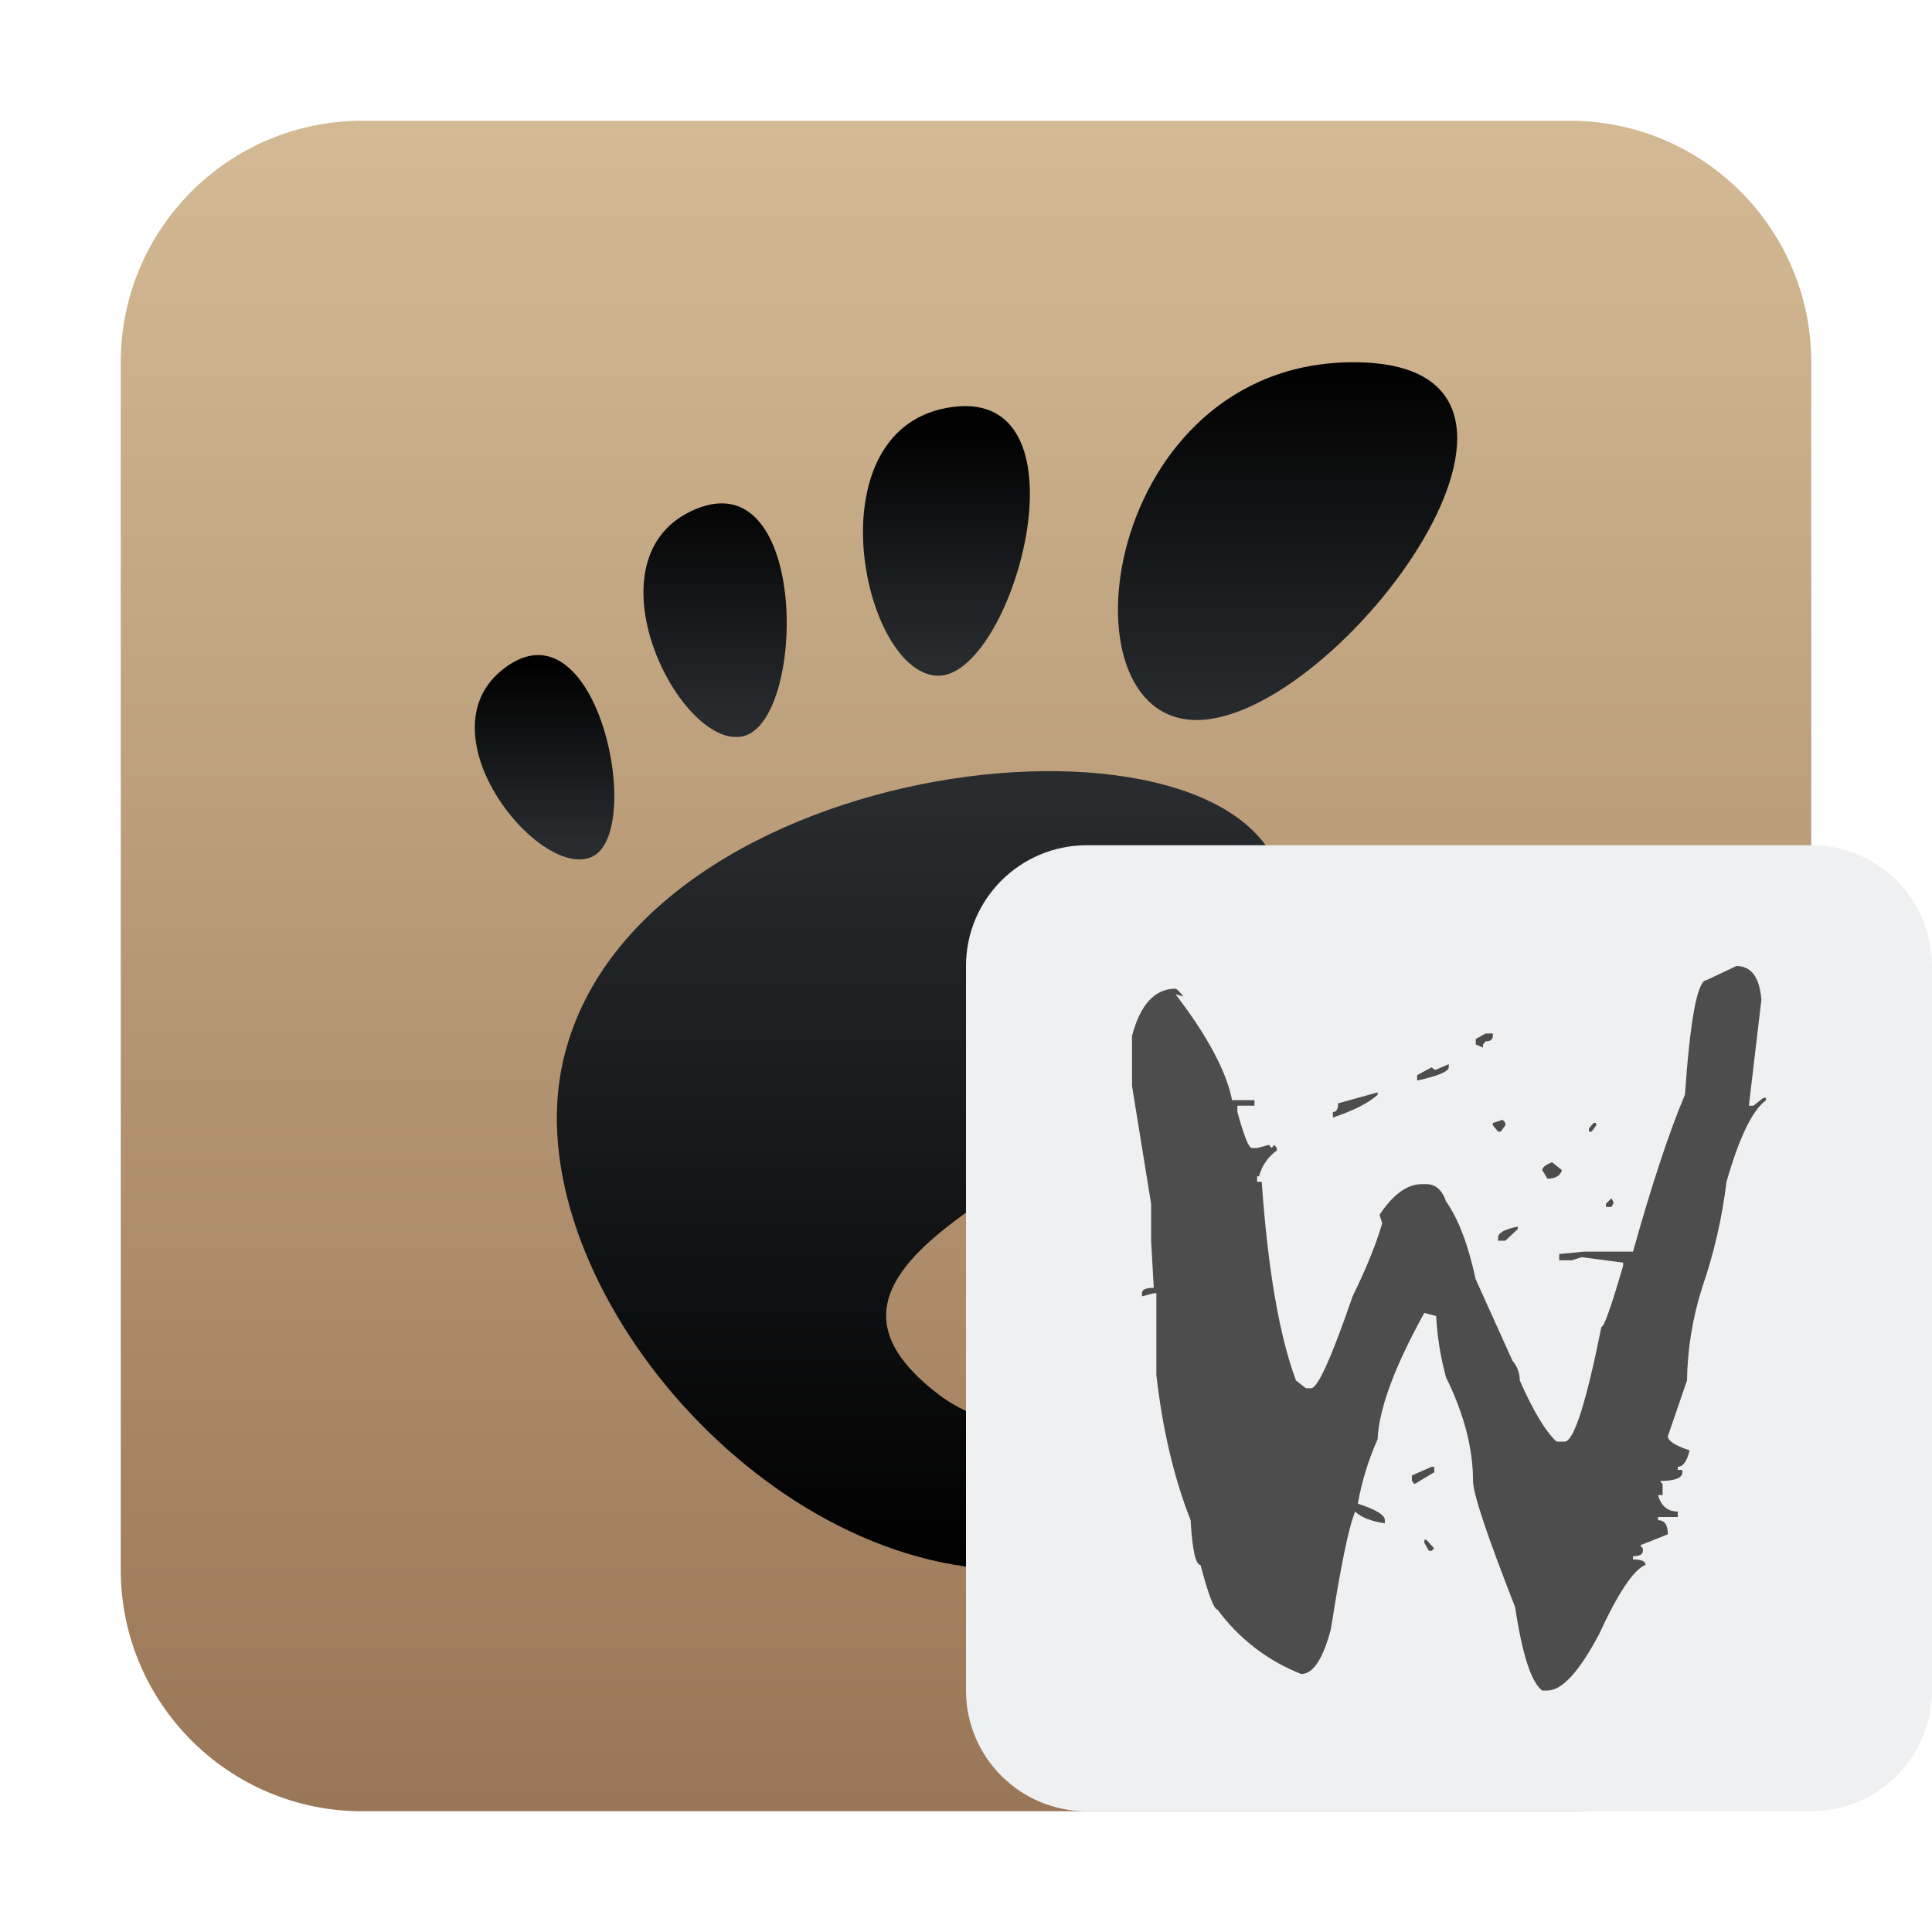
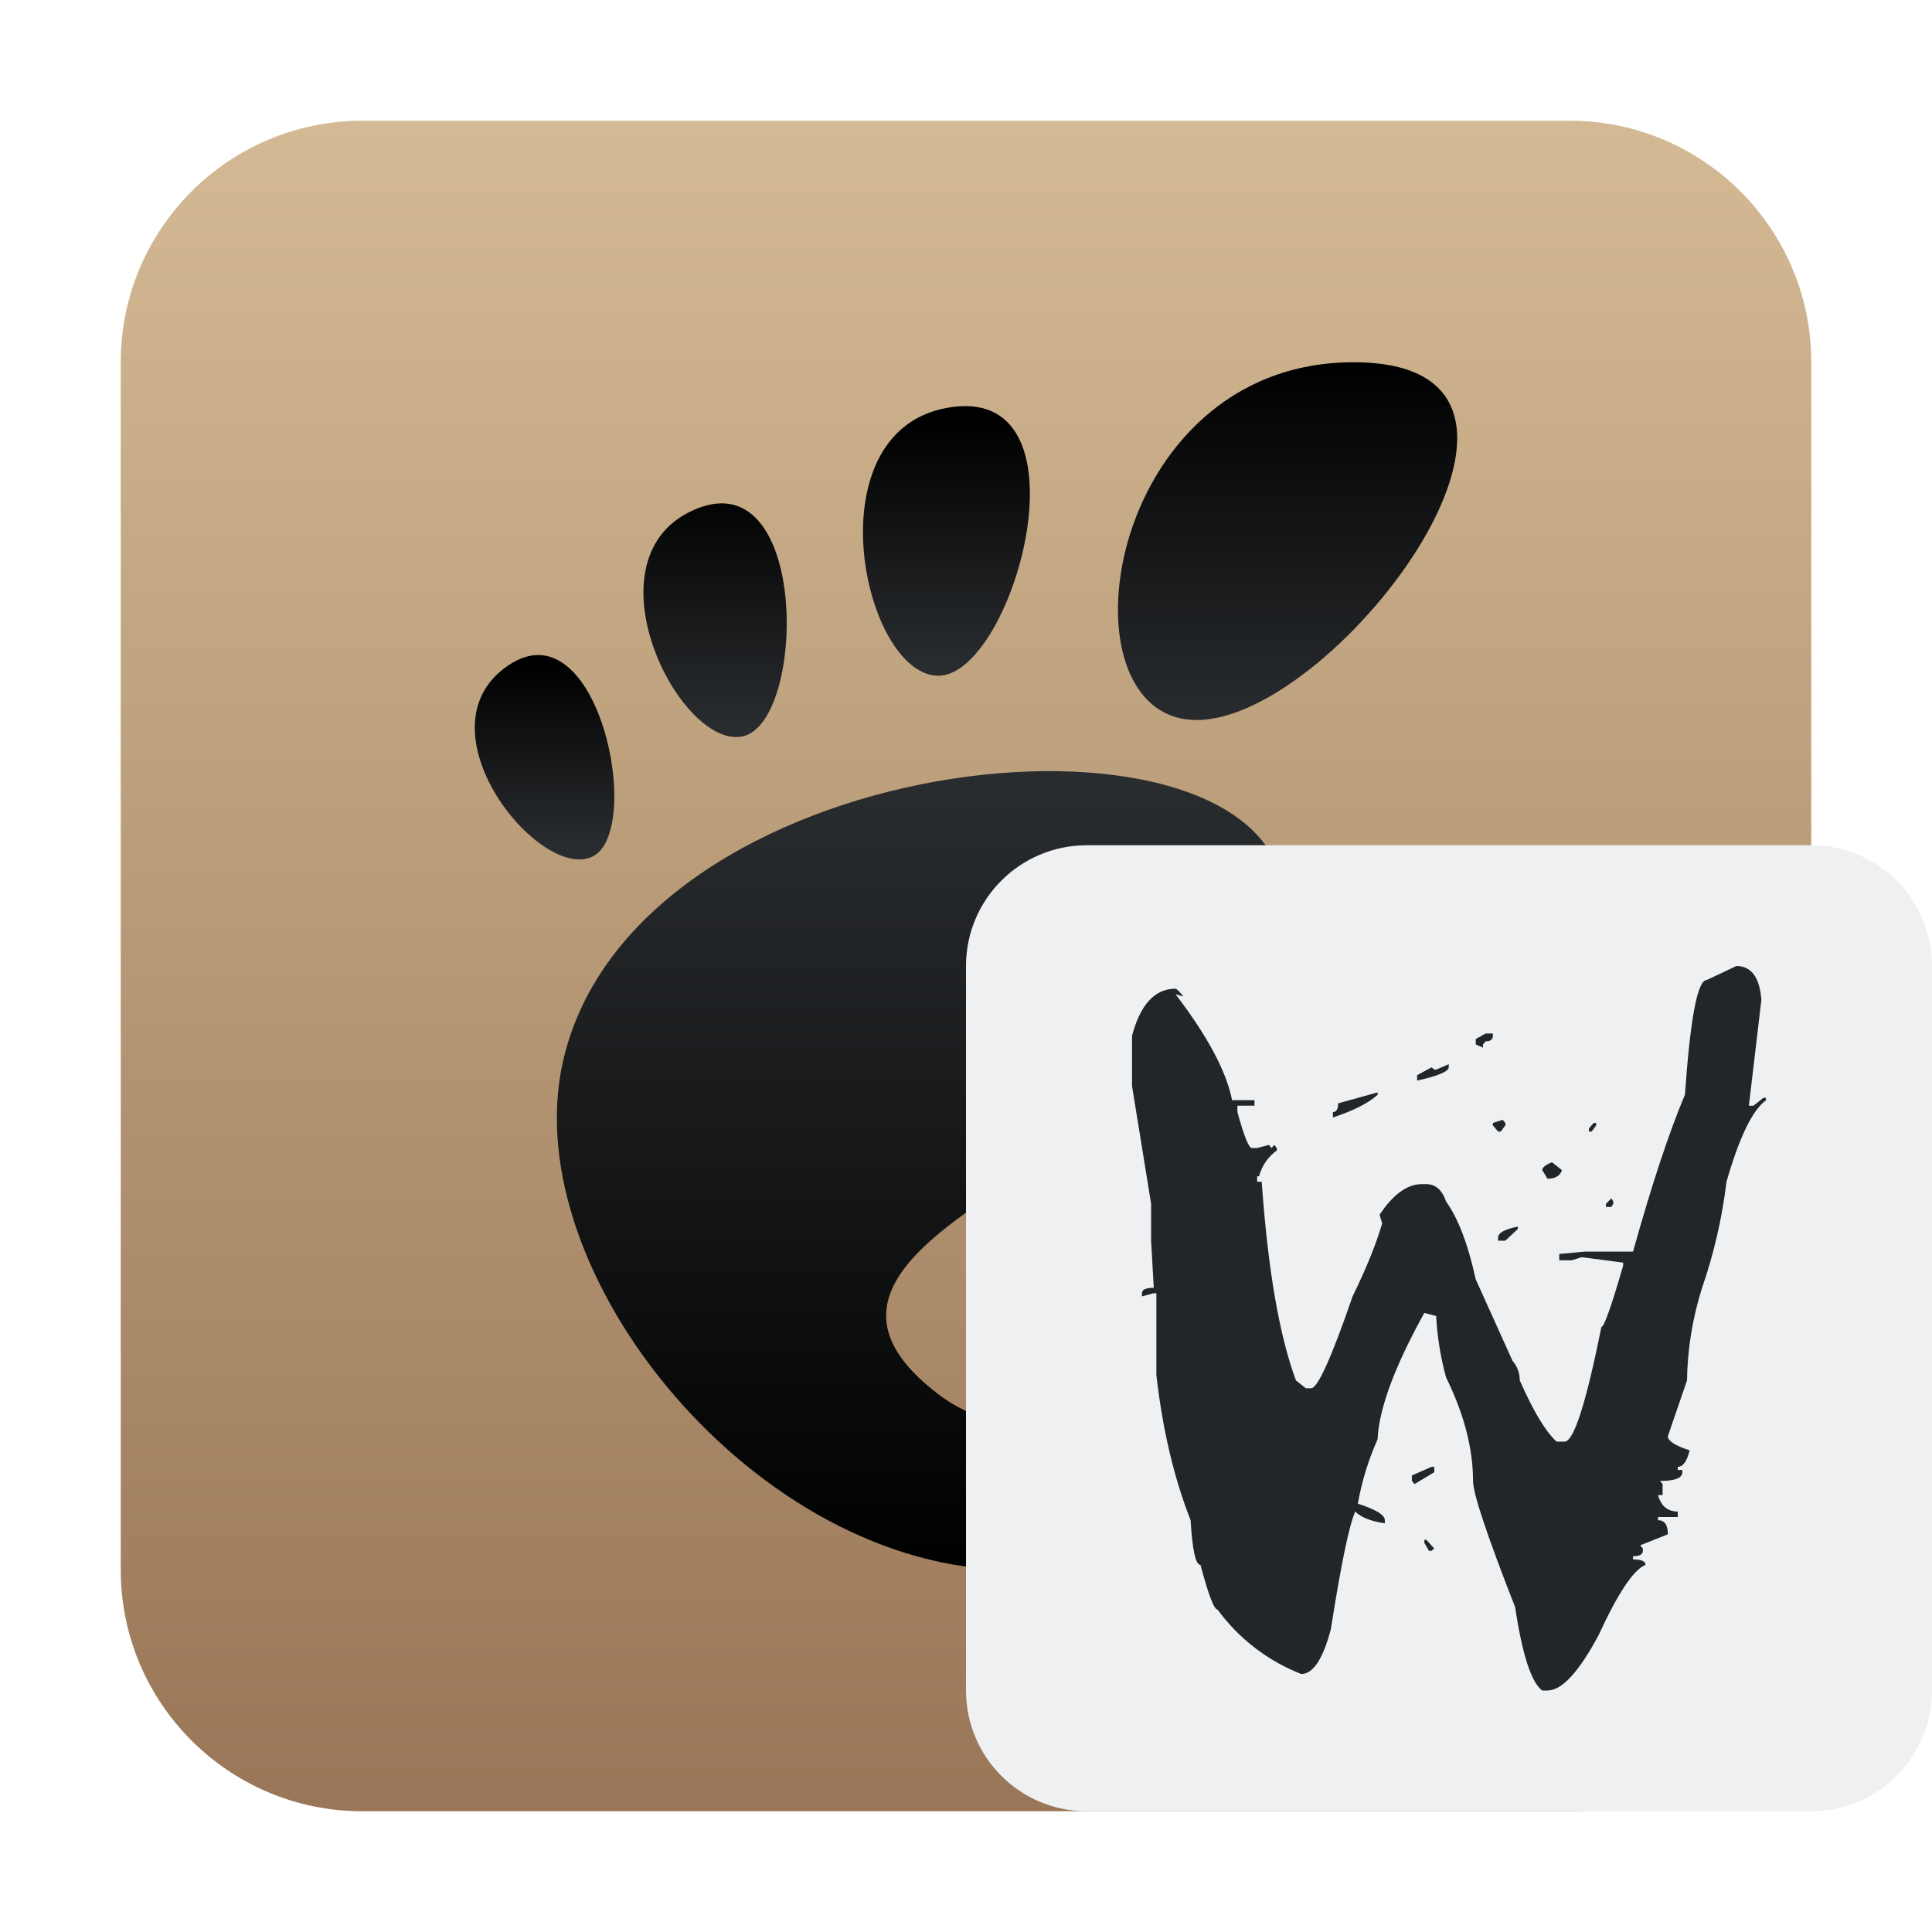
<svg xmlns="http://www.w3.org/2000/svg" xmlns:xlink="http://www.w3.org/1999/xlink" height="32" width="32">
  <linearGradient id="a" gradientUnits="userSpaceOnUse" x1="25" x2="25" y1="6" y2="26">
    <stop offset="0" />
    <stop offset="1" stop-color="#292c2f" />
  </linearGradient>
  <linearGradient id="g" gradientUnits="userSpaceOnUse" x1="23" x2="23" xlink:href="#a" y1="26" y2="13" />
  <linearGradient id="e" gradientUnits="userSpaceOnUse" x1="7" x2="7" xlink:href="#a" y1="11" y2="14" />
  <linearGradient id="d" gradientUnits="userSpaceOnUse" x1="18" x2="18" xlink:href="#a" y1="7" y2="11" />
  <linearGradient id="c" gradientUnits="userSpaceOnUse" x1="25" x2="25" xlink:href="#a" y1="6" y2="12" />
  <linearGradient id="f" gradientUnits="userSpaceOnUse" x1="14" x2="14" xlink:href="#a" y1="8" y2="12" />
  <linearGradient id="b" gradientUnits="userSpaceOnUse" x1="2" x2="2" y1="30" y2="2">
    <stop offset="0" stop-color="#997657" />
    <stop offset="1" stop-color="#d4ba94" />
  </linearGradient>
  <rect fill="url(#b)" height="28" rx="4" width="28" x="2" y="2" />
  <path d="M22.42 6c-4.16 0-4.941 5.926-2.6 5.926 2.34 0 6.761-5.926 2.6-5.926z" fill="url(#c)" />
-   <path d="M15.511 11.192c1.247.076 2.614-4.756.272-4.452-2.342.304-1.518 4.376-.272 4.452z" fill="url(#d)" />
+   <path d="M15.511 11.192c1.247.076 2.614-4.756.272-4.452s-1.518 4.376-.272 4.452z" fill="url(#d)" />
  <path d="M9.8 14.194c.886-.39.114-4.206-1.393-3.165-1.507 1.04.507 3.555 1.393 3.165z" fill="url(#e)" />
  <path d="M12.297 12.197c1.056-.215 1.113-4.543-.768-3.767-1.882.777-.286 3.982.768 3.767z" fill="url(#f)" />
  <path d="M17.807 21.882c.187 1.43-1.049 2.136-2.26 1.215-3.853-2.934 6.381-4.398 5.707-8.407-.56-3.327-10.77-2.303-11.932 2.903-.786 3.522 3.24 8.407 7.44 8.407 2.067 0 4.45-1.866 4.897-4.23.34-1.803-4.008-1.08-3.852.112z" fill="url(#g)" />
  <rect fill="#eff0f1" height="16" rx="2" width="16" x="16" y="14" />
-   <path d="M28.76 16c.246 0 .385.186.414.559l-.207 1.755h.076l.163-.13h.044v.04c-.225.164-.443.615-.654 1.351a8.489 8.489 0 0 1-.404 1.755 5.346 5.346 0 0 0-.25 1.535l-.317.923c0 .078.12.156.36.234-.043.182-.109.273-.196.273v.052h.076v.039c0 .095-.123.143-.37.143l.043.052v.182h-.076c.05.182.16.273.327.273v.09h-.327v.053c.109 0 .163.078.163.234l-.458.182.044.052v.039c0 .06-.054.09-.163.09v.053c.138 0 .207.03.207.09-.197.079-.455.465-.774 1.158-.328.615-.611.923-.85.923h-.088c-.182-.139-.33-.598-.447-1.378-.465-1.188-.698-1.885-.698-2.093 0-.538-.149-1.11-.447-1.716a4.834 4.834 0 0 1-.164-1.015l-.196-.052c-.494.893-.752 1.591-.774 2.094a4.54 4.54 0 0 0-.327 1.066c.298.095.447.186.447.273v.052c-.233-.035-.396-.1-.49-.195-.103.234-.237.884-.404 1.95-.131.494-.295.741-.49.741a3.14 3.14 0 0 1-1.386-1.066c-.058 0-.152-.247-.283-.741-.08 0-.135-.247-.164-.741-.276-.702-.465-1.504-.567-2.405V21.42h-.043l-.196.052v-.052c0-.06.065-.09.196-.09l-.044-.78v-.612l-.316-1.95v-.832c.138-.52.378-.78.72-.78 0 0 .03-.002.13.13l-.13-.039c.53.693.843 1.278.937 1.755h.371v.091h-.283v.104c.109.399.189.598.24.598h.087l.196-.052.044.052.043-.052.044.052v.04a.762.762 0 0 0-.295.428h-.032v.091h.076c.102 1.448.29 2.544.567 3.29l.164.13h.087c.109 0 .338-.507.687-1.522.225-.459.389-.862.49-1.209l-.043-.143c.225-.338.458-.507.698-.507h.076c.152 0 .262.096.327.286.203.286.367.715.49 1.287l.611 1.353a.49.49 0 0 1 .12.325c.225.511.429.849.61 1.014h.132c.152 0 .356-.633.61-1.899.044 0 .164-.338.36-1.014v-.052l-.687-.09-.163.051h-.208v-.104l.415-.039h.807c.312-1.118.6-1.984.86-2.6.088-1.265.208-1.898.36-1.898L28.76 16m-4.154 1.118h.12v.04c0 .06-.04.09-.12.09l-.043.052v.052l-.12-.052v-.09l.163-.092m-.61.507v.052c0 .07-.175.143-.524.221v-.09l.24-.13.044.038h.032l.208-.09m-1.178.467v.04c-.153.138-.4.264-.741.376v-.09c.058 0 .087-.048.087-.144l.654-.182m2.072.455l.043.052v.04l-.076.103h-.044l-.087-.104V18.6l.164-.052m1.504.052h.044v.04l-.076.103h-.044v-.052l.076-.09m-.687.65l.164.13c-.03.095-.11.142-.24.142l-.087-.143c0-.043.054-.086.163-.13m.982.598l.032.052v.04l-.032.051H26.6v-.052zm-1.549.468v.04l-.207.194h-.12v-.052c0-.078.11-.138.327-.182m-1.428 3.979h.044v.09l-.327.196-.044-.052v-.091l.327-.143m-.12 1.209h.033l.13.143-.043.039h-.044l-.076-.13v-.052" fill="#4d4d4d" />
+   <path d="M28.76 16c.246 0 .385.186.414.559l-.207 1.755h.076l.163-.13h.044v.04c-.225.164-.443.615-.654 1.351a8.489 8.489 0 0 1-.404 1.755 5.346 5.346 0 0 0-.25 1.535l-.317.923c0 .078.12.156.36.234-.043.182-.109.273-.196.273v.052h.076v.039c0 .095-.123.143-.37.143l.043.052v.182h-.076c.05.182.16.273.327.273v.09h-.327v.053c.109 0 .163.078.163.234l-.458.182.044.052v.039c0 .06-.054.09-.163.09v.053c.138 0 .207.03.207.09-.197.079-.455.465-.774 1.158-.328.615-.611.923-.85.923h-.088c-.182-.139-.33-.598-.447-1.378-.465-1.188-.698-1.885-.698-2.093 0-.538-.149-1.11-.447-1.716a4.834 4.834 0 0 1-.164-1.015l-.196-.052c-.494.893-.752 1.591-.774 2.094a4.54 4.54 0 0 0-.327 1.066c.298.095.447.186.447.273v.052c-.233-.035-.396-.1-.49-.195-.103.234-.237.884-.404 1.95-.131.494-.295.741-.49.741a3.14 3.14 0 0 1-1.386-1.066c-.058 0-.152-.247-.283-.741-.08 0-.135-.247-.164-.741-.276-.702-.465-1.504-.567-2.405V21.42h-.043l-.196.052v-.052c0-.06.065-.09.196-.09l-.044-.78v-.612l-.316-1.95v-.832c.138-.52.378-.78.72-.78 0 0 .03-.002.13.13l-.13-.039c.53.693.843 1.278.937 1.755h.371v.091h-.283v.104c.109.399.189.598.24.598h.087l.196-.052.044.052.043-.052.044.052v.04a.762.762 0 0 0-.295.428h-.032v.091h.076c.102 1.448.29 2.544.567 3.29l.164.13h.087c.109 0 .338-.507.687-1.522.225-.459.389-.862.49-1.209l-.043-.143c.225-.338.458-.507.698-.507h.076c.152 0 .262.096.327.286.203.286.367.715.49 1.287l.611 1.353a.49.49 0 0 1 .12.325c.225.511.429.849.61 1.014h.132c.152 0 .356-.633.61-1.899.044 0 .164-.338.36-1.014v-.052l-.687-.09-.163.051h-.208v-.104l.415-.039h.807c.312-1.118.6-1.984.86-2.6.088-1.265.208-1.898.36-1.898zm-4.154 1.118h.12v.04c0 .06-.04.09-.12.09l-.043.052v.052l-.12-.052v-.09zm-.61.507v.052c0 .07-.175.143-.524.221v-.09l.24-.13.044.038h.032l.208-.09m-1.178.467v.04c-.153.138-.4.264-.741.376v-.09c.058 0 .087-.048.087-.144zm2.072.455l.043.052v.04l-.076.103h-.044l-.087-.104V18.6zm1.504.052h.044v.04l-.076.103h-.044v-.052l.076-.09m-.687.65l.164.13c-.03.095-.11.142-.24.142l-.087-.143c0-.043.054-.086.163-.13m.982.598l.032.052v.04l-.032.051H26.6v-.052zm-1.549.468v.04l-.207.194h-.12v-.052c0-.078.11-.138.327-.182m-1.428 3.979h.044v.09l-.327.196-.044-.052v-.091zm-.12 1.209h.033l.13.143-.043.039h-.044l-.076-.13z" fill="#232629" />
</svg>
